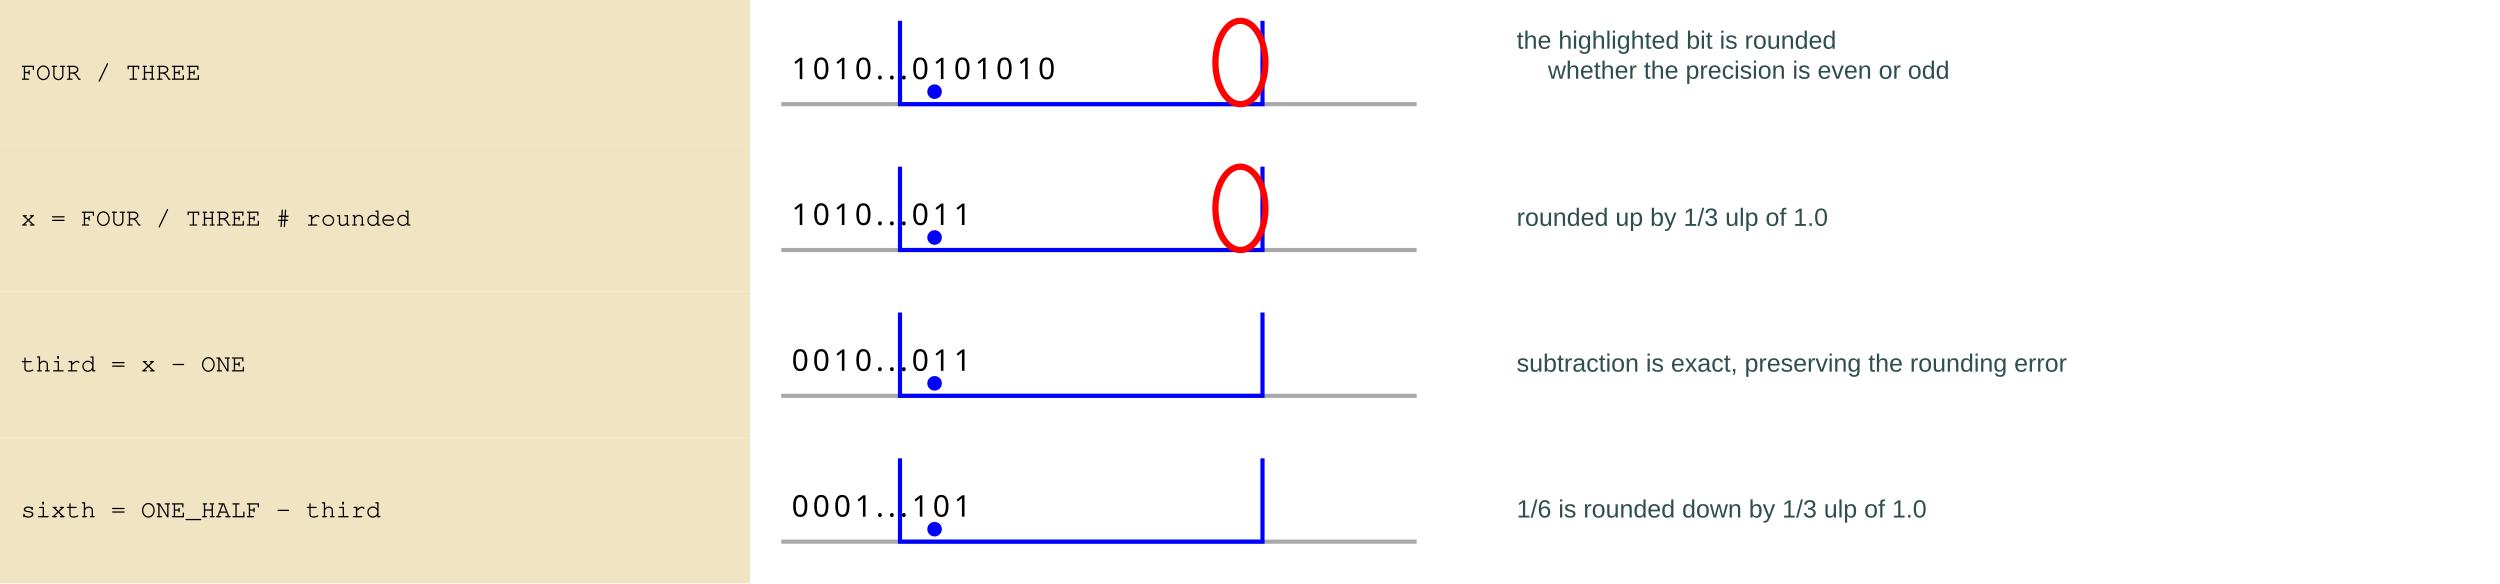
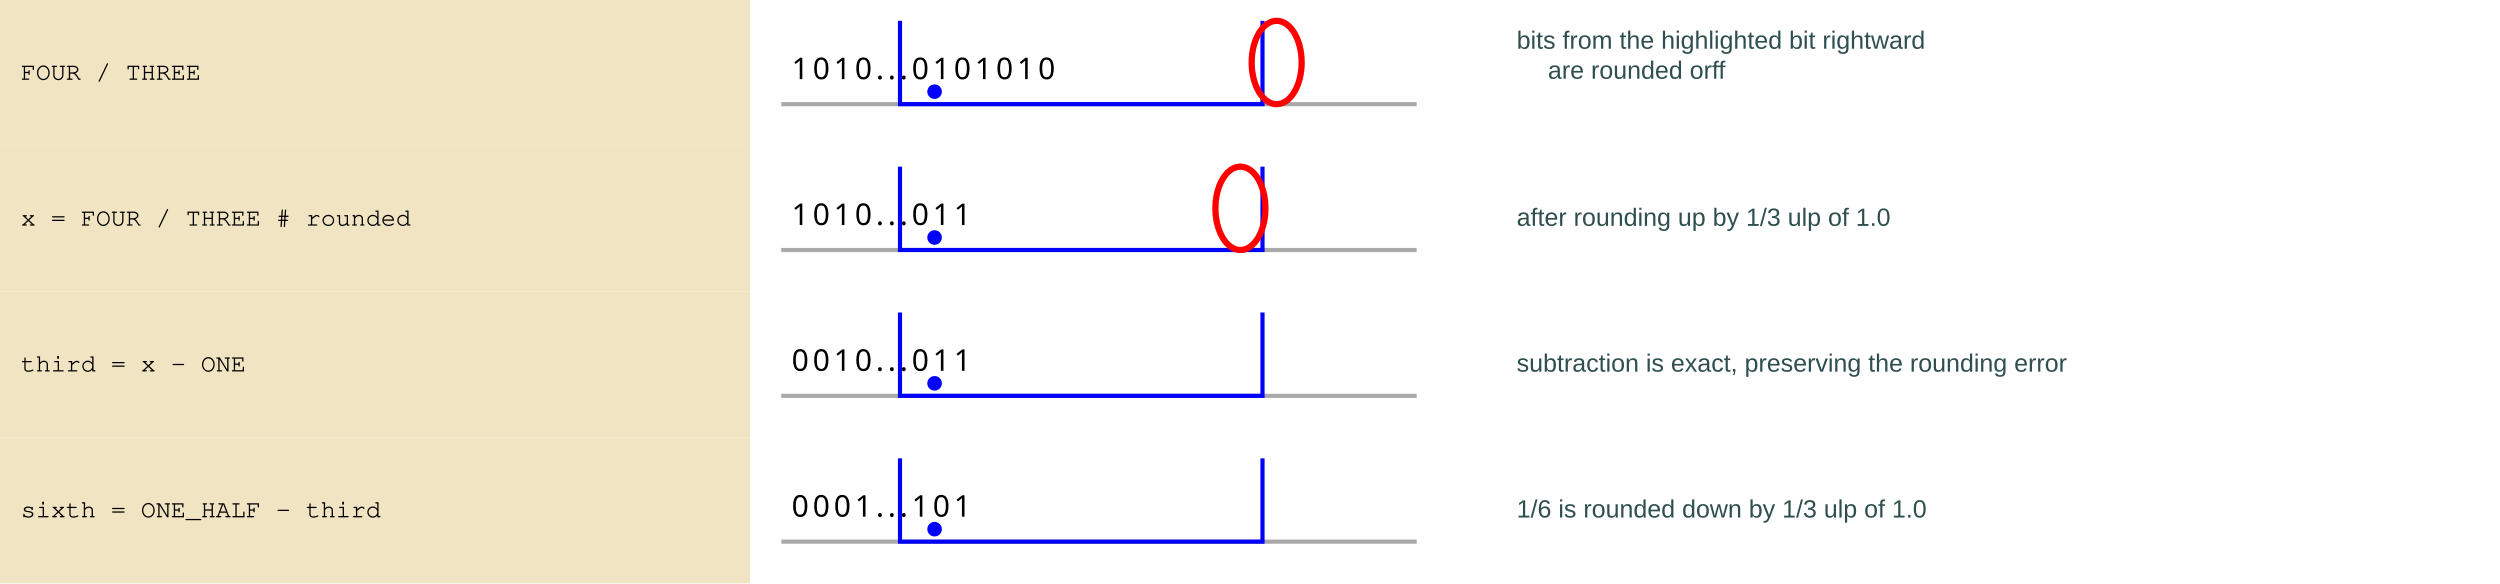
<svg xmlns="http://www.w3.org/2000/svg" viewBox="0 0 1200 280">
  <style>
.diag-py-rect {fill: rgba(241, 228, 194, 1.0); stroke: none;}
.diag-num-rect { fill: none; stroke: none; }
.diag-rem-rect { fill: none; stroke: none; }
.diag-num-line { stroke-width: 2; stroke: darkgray; }
.diag-num-path { stroke-width: 2; stroke: blue; fill: none; }
.diag-num-dot { stroke-width: 1; stroke: blue; fill: blue; }
.diag-num-elps { stroke-width: 3; stroke: red; fill: none; }
.diag-py { font-family: Courier, monospace; font-size: 1em; white-space: pre; dominant-baseline: middle; fill: black; }
.diag-num-bin { font-family: "Roboto Mono"; font-size: 1.2em; letter-spacing: 0.13em; dominant-baseline: middle; fill: black; }
.diag-num-oct { font-family: "Roboto Mono"; font-size: 1.2em; font-style: italic; letter-spacing: 0.13em; dominant-baseline: middle; fill: black; }
.diag-num-dec { font-family: "Roboto Mono"; font-size: 1.2em; font-weight: bolder; letter-spacing: 0.13em; dominant-baseline: middle; fill: black; }
.diag-num-hex { font-family: "Roboto Mono"; font-size: 1.2em; font-style: italic; font-weight: bolder; letter-spacing: 0.13em; dominant-baseline: middle; fill: black; }
.diag-rem { font-family: Arial; font-size: 1em; dominant-baseline: middle; fill: darkslategray; }
.tic-rect { fill: lightgray; stroke: none; }
.tic-line { stroke-width: 3; stroke: dimgray; }
.tic-big { stroke-width: 3; stroke: dimgray; }
.tic-small { stroke-width: 2; stroke: darkgray; }
.tic-hnum { stroke-width: 1; stroke: blue; }
.tic-mnum { stroke-width: 2; stroke: blue; }
.tic-bnum { stroke-width: 3; stroke: blue; }
.tic-lab { font-family: "Roboto Mono", monospace; font-size: 1.2em; white-space: pre; dominant-baseline: middle; fill: black; }
.tic-num { font-family: "Roboto Mono", monospace; font-size: 1.2em; font-weight: bolder;white-space: pre; dominant-baseline: middle; fill: blue; }
</style>
  <g transform="translate(0,0)">
    <rect class="diag-py-rect" width="360" height="70" />
    <text class="diag-py" x="10" y="35">
FOUR / THREE
</text>
  </g>
  <g transform="translate(360,0)">
    <rect class="diag-num-rect" width="358" height="70" />
    <line class="diag-num-line" x1="15" y1="50" x2="320.0" y2="50" />
    <path class="diag-num-path" d="M 72 10 L 72 50 L 246.0 50 L 246.0 10" />
    <circle class="diag-num-dot" cx="88.6" cy="44" r="3.0" />
-     <ellipse class="diag-num-elps" cx="235.4" cy="30" rx="12" ry="20" />
+     <ellipse class="diag-num-elps" cx="252.8" cy="30" rx="12" ry="20" />
    <text class="diag-num-bin" x="20" y="33">
   1010...0101010
</text>
  </g>
  <g transform="translate(718,0)">
    <rect class="diag-rem-rect" width="482" height="70" />
    <text class="diag-rem" x="10" y="20">
-       <tspan>the highlighted bit is rounded</tspan>
-       <tspan x="25" dy="1.2em">whether the precision is even or odd</tspan>
+       <tspan>bits from the highlighted bit rightward</tspan>
+       <tspan x="25" dy="1.2em">are rounded orff</tspan>
    </text>
  </g>
  <g transform="translate(0,70)">
    <rect class="diag-py-rect" width="360" height="70" />
    <text class="diag-py" x="10" y="35">
x = FOUR / THREE   # rounded
</text>
  </g>
  <g transform="translate(360,70)">
    <rect class="diag-num-rect" width="358" height="70" />
    <line class="diag-num-line" x1="15" y1="50" x2="320.0" y2="50" />
    <path class="diag-num-path" d="M 72 10 L 72 50 L 246.0 50 L 246.0 10" />
    <circle class="diag-num-dot" cx="88.6" cy="44" r="3.0" />
    <ellipse class="diag-num-elps" cx="235.4" cy="30" rx="12" ry="20" />
    <text class="diag-num-bin" x="20" y="33">
   1010...011
</text>
  </g>
  <g transform="translate(718,70)">
    <rect class="diag-rem-rect" width="482" height="70" />
    <text class="diag-rem" x="10" y="35">
- rounded up by 1/3 ulp of 1.0
+ after rounding up by 1/3 ulp of 1.0
</text>
  </g>
  <g transform="translate(0,140)">
    <rect class="diag-py-rect" width="360" height="70" />
    <text class="diag-py" x="10" y="35">
third = x - ONE
</text>
  </g>
  <g transform="translate(360,140)">
    <rect class="diag-num-rect" width="358" height="70" />
    <line class="diag-num-line" x1="15" y1="50" x2="320.0" y2="50" />
    <path class="diag-num-path" d="M 72 10 L 72 50 L 246.0 50 L 246.0 10" />
    <circle class="diag-num-dot" cx="88.6" cy="44" r="3.0" />
    <text class="diag-num-bin" x="20" y="33">
   0010...011
</text>
  </g>
  <g transform="translate(718,140)">
    <rect class="diag-rem-rect" width="482" height="70" />
    <text class="diag-rem" x="10" y="35">
subtraction is exact, preserving the rounding error
</text>
  </g>
  <g transform="translate(0,210)">
    <rect class="diag-py-rect" width="360" height="70" />
    <text class="diag-py" x="10" y="35">
sixth = ONE_HALF - third
</text>
  </g>
  <g transform="translate(360,210)">
    <rect class="diag-num-rect" width="358" height="70" />
    <line class="diag-num-line" x1="15" y1="50" x2="320.0" y2="50" />
    <path class="diag-num-path" d="M 72 10 L 72 50 L 246.0 50 L 246.0 10" />
    <circle class="diag-num-dot" cx="88.6" cy="44" r="3.0" />
    <text class="diag-num-bin" x="20" y="33">
   0001...101
</text>
  </g>
  <g transform="translate(718,210)">
    <rect class="diag-rem-rect" width="482" height="70" />
    <text class="diag-rem" x="10" y="35">
1/6 is rounded down by 1/3 ulp of 1.0
</text>
  </g>
</svg>
